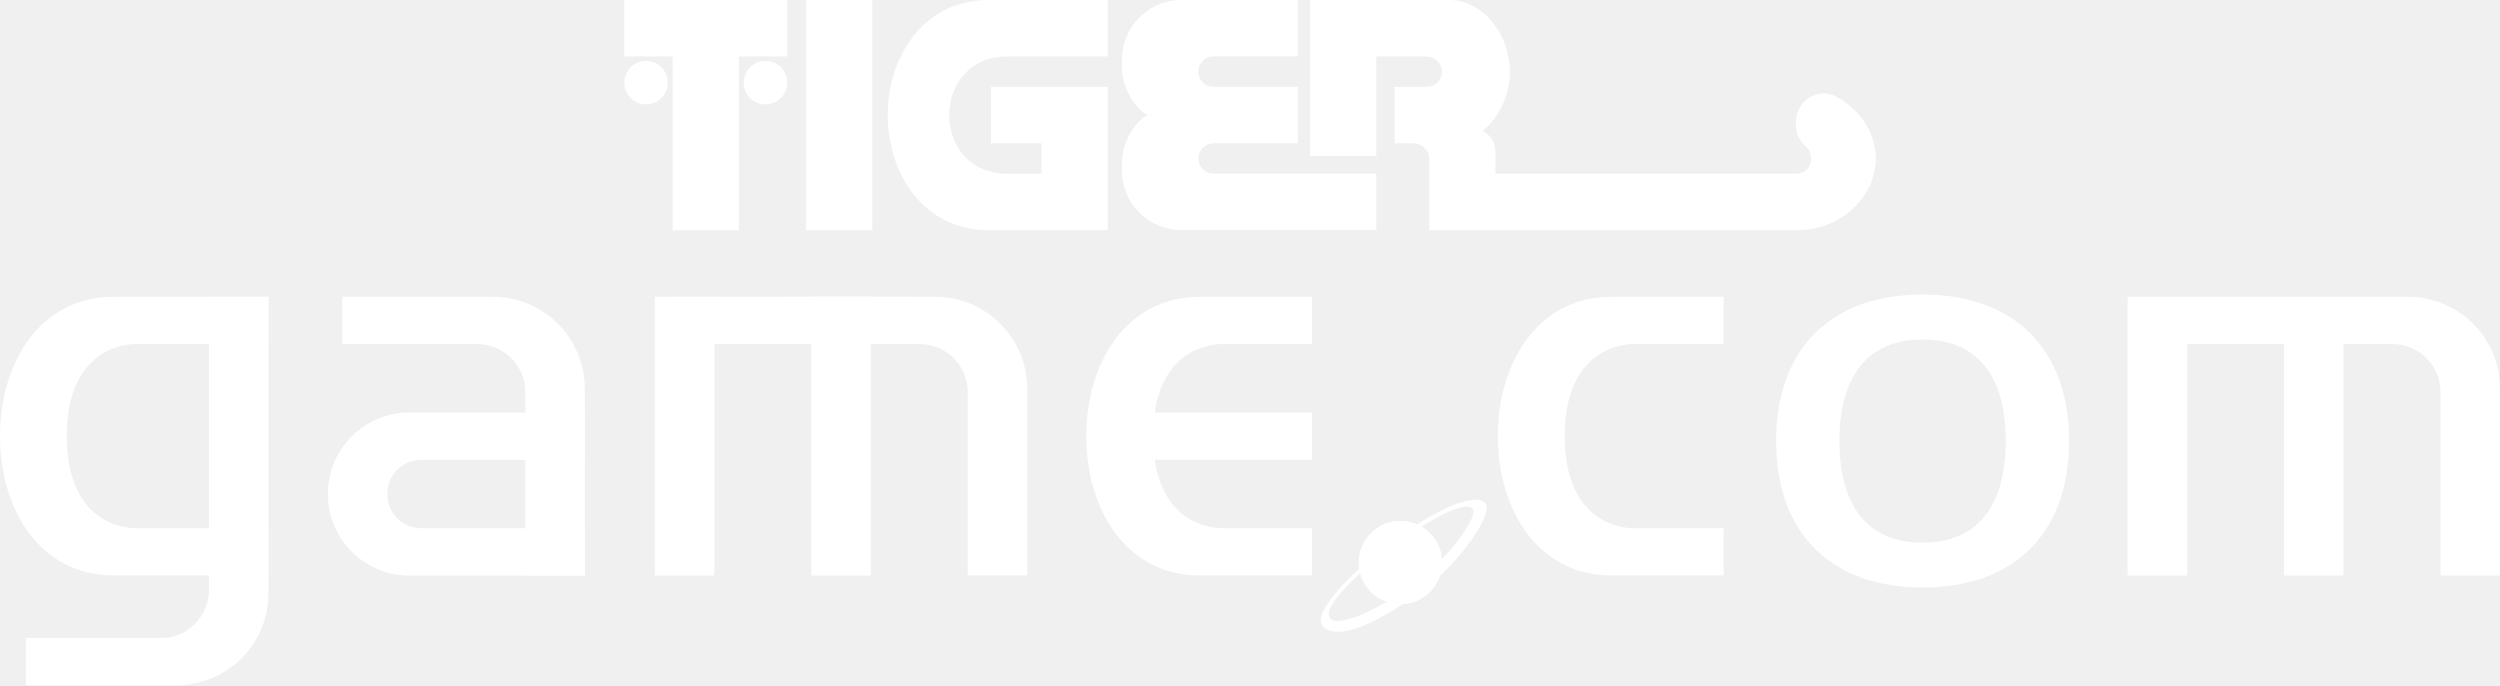
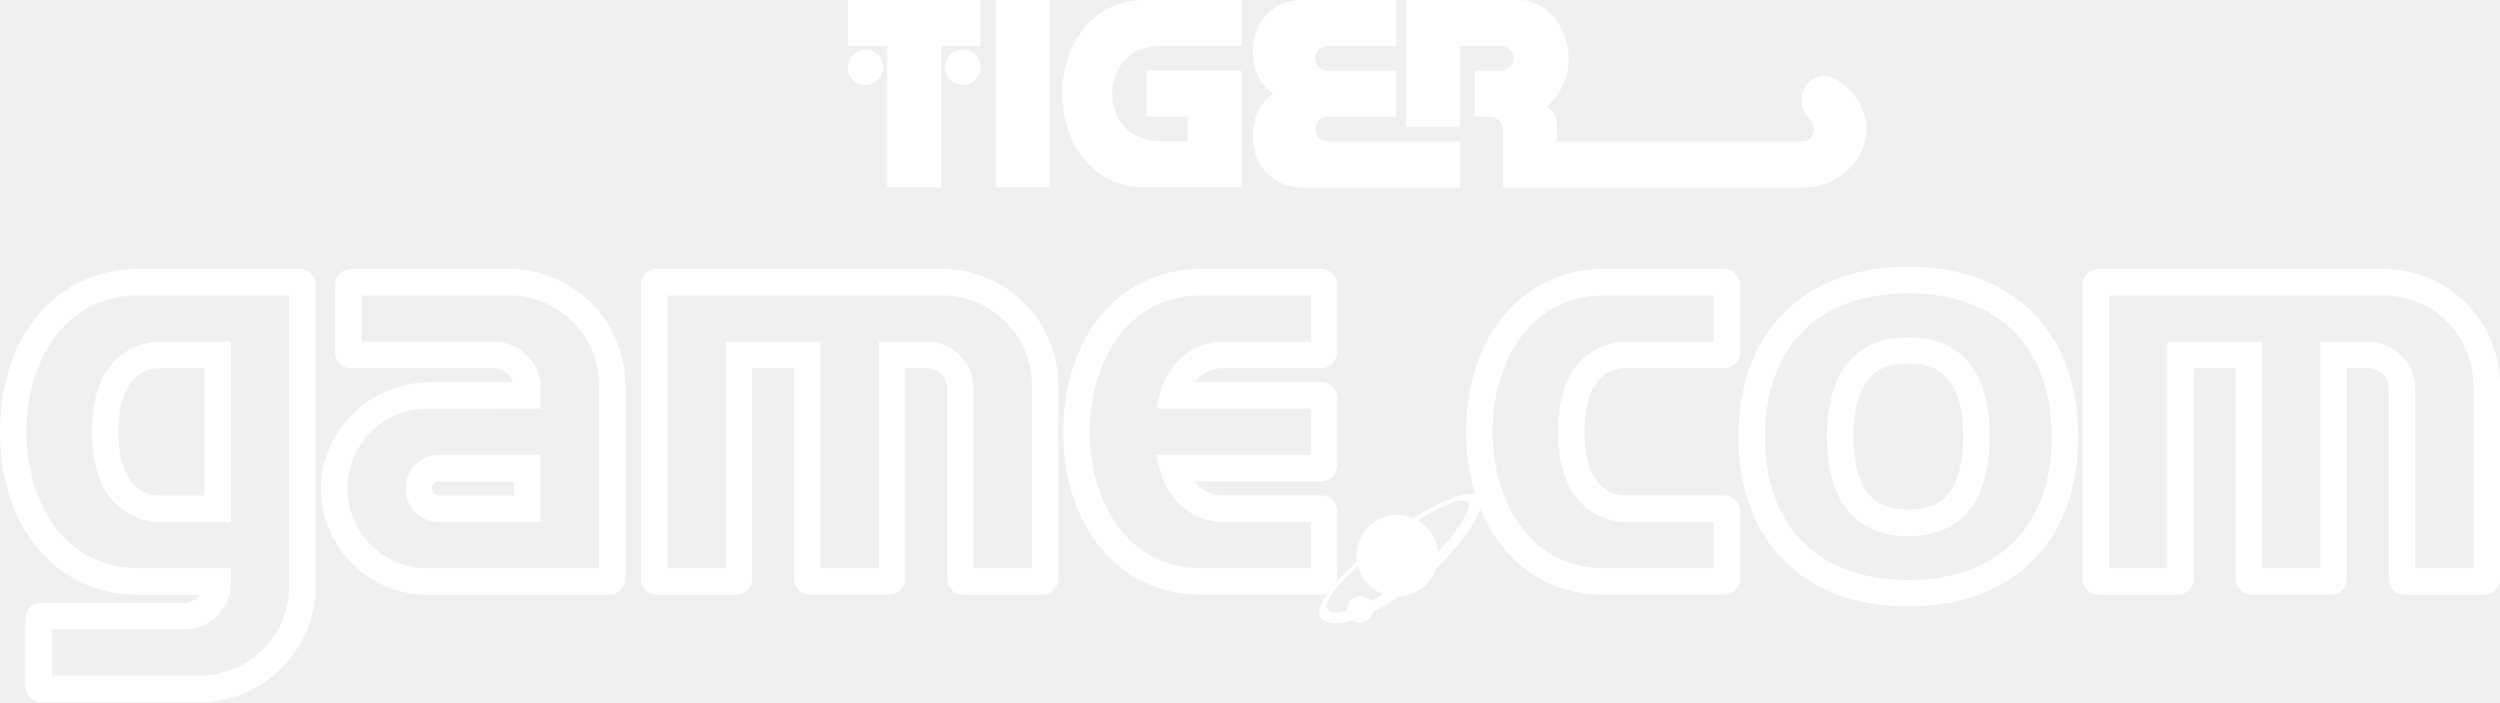
- <svg xmlns="http://www.w3.org/2000/svg" version="1.1" id="Layer_1" x="0px" y="0px" viewBox="0 0 3840 1052.6" style="enable-background:new 0 0 3840 1052.6;">
-   <style type="text/css">
- 	.st0{fill:#FF0000;}
- 	.st1{fill:#A7A9AC;}
- 	.st2{fill:#0072BC;}
- 	.st3{fill:#FFFFFF;}
- 	.st4{fill:#C4C4C4;}
+ <svg xmlns="http://www.w3.org/2000/svg" version="1.1" id="Layer_1" x="0px" y="0px" viewBox="0 0 3840 1078.5" style="enable-background:new 0 0 3840 1078.5;" xml:space="preserve">
+   <defs id="defs67">
+     <clipPath clipPathUnits="userSpaceOnUse" id="clipPath1633">
+       <path d="m 211.7,453.8 c -111.7,0 -171,100.1 -171,209.5 0,109.4 59.3,209.5 171,209.5 h 143 v 22 c 0,39.6 -32.4,71.9 -71.9,71.9 H 79.6 v 71.1 h 226.3 c 76.4,0 138.3,-61.9 138.3,-138.3 V 872.7 801.6 524.9 453.8 h -89.4 z m 143,347.9 c -41.7,0 -87.2,0 -110.9,0 -17.2,0 -102.7,-8.5 -102.7,-138.4 0,-129.9 85.4,-138.4 102.7,-138.4 23.7,0 69.2,0 110.9,0 z" id="path1635" style="display:none" />
+       <path id="lpe_path-effect1637" class="powerclip" d="m -5,408.1 h 494.9 v 675.5 H -5 Z m 216.7,45.7 c -111.7,0 -171,100.1 -171,209.5 0,109.4 59.3,209.5 171,209.5 h 143 v 22 c 0,39.6 -32.4,71.9 -71.9,71.9 H 79.6 v 71.1 h 226.3 c 76.4,0 138.3,-61.9 138.3,-138.3 V 872.7 801.6 524.9 453.8 h -89.4 z m 143,347.9 V 524.9 c -41.7,0 -87.2,0 -110.9,0 -17.3,0 -102.7,8.5 -102.7,138.4 0,129.9 85.5,138.4 102.7,138.4 23.7,0 69.2,0 110.9,0 z" />
+     </clipPath>
+     <clipPath clipPathUnits="userSpaceOnUse" id="clipPath1641">
+       <path d="m 757.2,627.8 h -101 c -67.7,0 -122.5,54.9 -122.5,122.5 0,67.7 54.9,122.5 122.5,122.5 h 174.4 v 0 H 920 v 0 0 -71.1 0 -102.9 0 -71.1 0 V 592 C 920,515.6 858.1,453.7 781.7,453.7 H 555.4 v 71.1 h 203.2 c 39.6,0 71.9,32.4 71.9,71.9 v 30.9 h -73.3 m 73.3,174.1 H 673.9 c -28.1,0 -50.8,-22.8 -50.8,-50.8 v -1.3 c 0,-28.1 22.7,-50.8 50.8,-50.8 h 156.6 z" id="path1643" style="display:none" />
+       <path id="lpe_path-effect1645" class="powerclip" d="M 487.879,408.1 H 965.6 V 918.5 H 487.879 Z M 757.2,627.8 h -101 c -67.7,0 -122.5,54.9 -122.5,122.5 0,67.7 54.9,122.5 122.5,122.5 h 174.4 v 0 H 920 v 0 0 -71.1 0 -102.9 0 -71.1 0 V 592 C 920,515.6 858.1,453.7 781.7,453.7 H 555.4 v 71.1 h 203.2 c 39.6,0 71.9,32.4 71.9,71.9 v 30.9 h -73.3 m 73.3,174.1 V 698.8 H 673.9 c -28.1,0 -50.8,22.7 -50.8,50.8 v 1.3 c 0,28 22.7,50.8 50.8,50.8 z" />
+     </clipPath>
+     <clipPath clipPathUnits="userSpaceOnUse" id="clipPath2377">
+       <path d="m 1446.8,453.8 h -36.5 -60.4 -89.4 -39.9 -105.8 v 0 h -89.4 v 419 h 89.4 V 524.9 h 105.8 39.9 v 347.9 h 89.4 V 524.9 h 60.4 13.4 c 39.6,0 71.9,32.4 71.9,71.9 v 276 H 1585 V 592.1 c 0.1,-76.4 -61.8,-138.3 -138.2,-138.3 z" id="path2379" style="display:none" />
+       <path id="lpe_path-effect2381" class="powerclip" d="m 979.5,408.1 h 651.2 V 918.5 H 979.5 Z m 467.3,45.7 h -36.5 -60.4 -89.4 -39.9 -105.8 v 0 h -89.4 v 419 h 89.4 V 524.9 h 105.8 39.9 v 347.9 h 89.4 V 524.9 h 60.4 13.4 c 39.6,0 71.9,32.4 71.9,71.9 v 276 H 1585 V 592.1 c 0.1,-76.4 -61.8,-138.3 -138.2,-138.3 z" />
+     </clipPath>
+     <clipPath clipPathUnits="userSpaceOnUse" id="clipPath2385">
+       <path d="m 1877.1,524.9 c 50.5,0 136.3,0 136.3,0 V 453.8 H 1845 c -111.7,0 -171,100.1 -171,209.5 0,109.4 59.3,209.5 171,209.5 h 168.4 v -71.1 c 0,0 -85.8,0 -136.3,0 -15.5,0 -86.2,-7 -100.2,-102.9 h 236.5 v -71.1 h -236.5 c 14,-95.9 84.7,-102.8 100.2,-102.8 z" id="path2387" style="display:none" />
+       <path id="lpe_path-effect2389" class="powerclip" d="M 1628.2,408.1 H 2059 v 510.4 h -430.8 z m 248.9,116.8 c 50.5,0 136.3,0 136.3,0 V 453.8 H 1845 c -111.7,0 -171,100.1 -171,209.5 0,109.4 59.3,209.5 171,209.5 h 168.4 v -71.1 c 0,0 -85.8,0 -136.3,0 -15.5,0 -86.2,-7 -100.2,-102.9 h 236.5 v -71.1 h -236.5 c 14,-95.9 84.7,-102.8 100.2,-102.8 z" />
+     </clipPath>
+     <clipPath clipPathUnits="userSpaceOnUse" id="clipPath3121">
+       <path d="m 2274.9,765.7 c -11.9,-20.6 -76.1,6.6 -144.4,58.5 -68.3,51.9 -119.5,108.9 -99.9,126.2 24.3,21.4 87,-8.8 152,-57.8 56.3,-42.5 101.2,-111.5 92.3,-126.9 z m -103.8,116.1 c -56.3,42.6 -115.1,67.6 -129.2,56.9 -17.6,-13.4 31.3,-62.7 90.5,-107.8 59.2,-45 114.6,-73 123.2,-57.5 6.4,11.7 -35.6,71.5 -84.5,108.4 z" id="path3123" />
+     </clipPath>
+     <clipPath clipPathUnits="userSpaceOnUse" id="clipPath3137">
+       <path d="m 2393.1,663.3 c 0,-129.9 85.4,-138.4 102.7,-138.4 50.5,0 136.3,0 136.3,0 v -71.1 h -168.4 c -111.7,0 -171,100.1 -171,209.5 0,109.4 59.3,209.5 171,209.5 h 168.4 v -71.1 c 0,0 -85.8,0 -136.3,0 -17.2,0 -102.7,-8.5 -102.7,-138.4 z" id="path3139" style="display:none" />
+       <path id="lpe_path-effect3141" class="powerclip" d="m 2247,408.1 h 430.8 V 918.5 H 2247 Z m 146.1,255.2 c 0,-129.9 85.4,-138.4 102.7,-138.4 50.5,0 136.3,0 136.3,0 v -71.1 h -168.4 c -111.7,0 -171,100.1 -171,209.5 0,109.4 59.3,209.5 171,209.5 h 168.4 v -71.1 c 0,0 -85.8,0 -136.3,0 -17.2,0 -102.7,-8.5 -102.7,-138.4 z" />
+     </clipPath>
+     <clipPath clipPathUnits="userSpaceOnUse" id="clipPath3145">
+       <path d="m 2931.2,450.5 c -134.6,0 -220.2,78.7 -220.2,220.2 0,141.5 85.6,220.2 220.2,220.2 134.6,0 220.2,-78.7 220.2,-220.2 0,-141.5 -85.6,-220.2 -220.2,-220.2 z m 0,372.9 c -84.2,0 -125,-56.9 -125,-152.7 0,-95.8 40.8,-152.7 125,-152.7 84.2,0 125,56.9 125,152.7 -0.1,95.8 -40.8,152.7 -125,152.7 z" id="path3147" style="display:none" />
+       <path id="lpe_path-effect3149" class="powerclip" d="m 2665.3,404.7 h 531.8 v 531.8 h -531.8 z m 265.9,45.8 c -134.6,0 -220.2,78.7 -220.2,220.2 0,141.5 85.6,220.2 220.2,220.2 134.6,0 220.2,-78.7 220.2,-220.2 0,-141.5 -85.6,-220.2 -220.2,-220.2 z m 0,372.9 c 84.2,0 124.9,-56.9 125,-152.7 0,-95.8 -40.8,-152.7 -125,-152.7 -84.2,0 -125,56.9 -125,152.7 0,95.8 40.8,152.7 125,152.7 z" />
+     </clipPath>
+     <clipPath clipPathUnits="userSpaceOnUse" id="clipPath3881">
+       <path d="m 3661,453.8 h -421.5 v 419 h 89.4 V 524.9 h 145.7 V 872.8 H 3564 V 524.9 h 73.8 c 39.6,0 71.9,32.4 71.9,71.9 v 276 h 89.4 V 592.1 c 0.2,-76.4 -61.7,-138.3 -138.1,-138.3 z" id="path3883" style="display:none" />
+       <path id="lpe_path-effect3885" class="powerclip" d="M 3193.8,408.1 H 3845 v 510.4 h -651.2 z m 467.2,45.7 h -421.5 v 419 h 89.4 V 524.9 h 145.7 V 872.8 H 3564 V 524.9 h 73.8 c 39.6,0 71.9,32.4 71.9,71.9 v 276 h 89.4 V 592.1 c 0.2,-76.4 -61.7,-138.3 -138.1,-138.3 z" />
+     </clipPath>
+   </defs>
+   <style type="text/css" id="style2">
+ 	.st0{fill:#CDD4D6;}
+ 	.st1{fill:#FF0000;}
+ 	.st2{fill:#A8A8A8;}
</style>
-   <rect x="1178.2" y="307.5" transform="matrix(0, 1, -1, 0, 1706.721, -722.3747)" width="72.6" height="369.4" style="fill: rgb(255, 255, 255);" />
-   <path d="M 412.2 455.9 L 320.8 455.9 L 320.8 906.5 C 320.8 946.9 287.7 980 247.3 980 L 39.8 980 L 39.8 1052.6 L 271 1052.6 C 349 1052.6 412.3 989.4 412.3 911.3 L 412.3 455.9 L 412.2 455.9 Z" style="fill: rgb(255, 255, 255);" />
-   <path d="M 1577.8 883.9 L 1486.4 883.9 L 1486.4 602 C 1486.4 561.6 1453.3 528.5 1412.9 528.5 L 1205.3 528.5 L 1205.3 455.9 L 1436.5 455.9 C 1514.5 455.9 1577.8 519.1 1577.8 597.2 L 1577.8 883.9 Z" style="fill: rgb(255, 255, 255);" />
-   <path d="M 898.3 883.9 L 806.9 883.9 L 806.9 602 C 806.9 561.6 773.8 528.5 733.4 528.5 L 525.8 528.5 L 525.8 455.9 L 757 455.9 C 835 455.9 898.3 519.1 898.3 597.2 L 898.3 883.9 Z" style="fill: rgb(255, 255, 255);" />
-   <rect x="1838.5" y="529.3" transform="matrix(0, 1, -1, 0, 2544.672, -1204.866)" width="72.6" height="281.2" style="fill: rgb(255, 255, 255);" />
-   <path d="M 898.3 706.2 L 898.3 633.6 L 628.8 633.6 C 559.7 633.6 503.6 689.6 503.6 758.8 C 503.6 827.9 559.6 884 628.8 884 L 898.3 884 L 898.3 811.4 L 646.9 811.4 C 618.2 811.4 595 788.2 595 759.5 L 595 758.2 C 595 729.5 618.2 706.3 646.9 706.3 L 898.3 706.3 L 898.3 706.2 Z" style="fill: rgb(255, 255, 255);" />
-   <rect x="1246.2" y="455.9" width="91.4" height="428.1" style="fill: rgb(255, 255, 255);" />
-   <rect x="1005.9" y="455.9" width="91.4" height="428.1" style="fill: rgb(255, 255, 255);" />
-   <path d="M 3698.7 455.9 L 3268 455.9 L 3268 884 L 3359.4 884 L 3359.4 528.5 L 3508.3 528.5 L 3508.3 884 L 3599.7 884 L 3599.7 528.5 L 3675.1 528.5 C 3715.5 528.5 3748.6 561.6 3748.6 602 L 3748.6 884 L 3840 884 L 3840 597.1 C 3840 519.1 3776.8 455.9 3698.7 455.9 Z" style="fill: rgb(255, 255, 255);" />
-   <path d="M 207.5 528.5 C 259.1 528.5 412.2 528.5 412.2 528.5 L 412.2 455.9 L 174.7 455.9 C 60.6 455.9 0 558.2 0 669.9 C 0 781.6 60.6 883.9 174.7 883.9 L 412.2 883.9 L 412.2 811.3 C 412.2 811.3 259.1 811.3 207.5 811.3 C 189.9 811.3 102.6 802.6 102.6 669.9 C 102.6 537.2 189.9 528.5 207.5 528.5 Z" style="fill: rgb(255, 255, 255);" />
-   <path d="M 1876.1 528.5 C 1927.7 528.5 2015.3 528.5 2015.3 528.5 L 2015.3 455.9 L 1843.2 455.9 C 1729.1 455.9 1668.5 558.2 1668.5 669.9 C 1668.5 781.6 1729.1 883.9 1843.2 883.9 L 2015.3 883.9 L 2015.3 811.3 C 2015.3 811.3 1927.6 811.3 1876.1 811.3 C 1858.5 811.3 1771.2 802.6 1771.2 669.9 C 1771.2 537.2 1858.5 528.5 1876.1 528.5 Z" style="fill: rgb(255, 255, 255);" />
-   <path d="M 2508.3 528.5 C 2559.9 528.5 2647.5 528.5 2647.5 528.5 L 2647.5 455.9 L 2475.4 455.9 C 2361.3 455.9 2300.7 558.2 2300.7 669.9 C 2300.7 781.6 2361.3 883.9 2475.4 883.9 L 2647.5 883.9 L 2647.5 811.3 C 2647.5 811.3 2559.8 811.3 2508.3 811.3 C 2490.7 811.3 2403.4 802.6 2403.4 669.9 C 2403.4 537.2 2490.7 528.5 2508.3 528.5 Z" style="fill: rgb(255, 255, 255);" />
-   <path d="M 2953.1 452.4 C 2815.5 452.4 2728.1 532.9 2728.1 677.4 C 2728.1 821.9 2815.5 902.4 2953.1 902.4 C 3090.7 902.4 3178.1 822 3178.1 677.4 C 3178 532.9 3090.6 452.4 2953.1 452.4 Z M 2953.1 833.5 C 2867.1 833.5 2825.4 775.3 2825.4 677.5 C 2825.4 579.6 2867.1 521.5 2953.1 521.5 C 3039.1 521.5 3080.8 579.7 3080.8 677.5 C 3080.7 775.3 3039.1 833.5 2953.1 833.5 Z" style="fill: rgb(255, 255, 255);" />
-   <circle class="st0" cx="2151.1" cy="864.1" r="63.9" style="fill: rgb(255, 255, 255);" />
-   <path d="M 2198.3 821 C 2208.7 832.4 2215 847.5 2215 864 C 2215 899.3 2186.4 927.9 2151.1 927.9 C 2127.4 927.9 2106.7 915 2095.7 895.8" style="fill: rgb(255, 255, 255);" />
-   <path class="st1" d="M 2282.6 774.5 C 2270.5 753.5 2204.8 781.2 2135.1 834.3 C 2065.4 887.4 2013 945.6 2033 963.2 C 2057.8 985.1 2121.9 954.3 2188.3 904.2 C 2245.8 860.8 2291.6 790.2 2282.6 774.5 Z M 2176.6 893.2 C 2119 936.7 2059 962.3 2044.6 951.3 C 2026.6 937.7 2076.6 887.2 2137.1 841.2 C 2197.6 795.2 2254.2 766.6 2262.9 782.5 C 2269.4 794.3 2226.5 855.5 2176.6 893.2 Z" style="fill: rgb(255, 255, 255);" />
-   <path d="M 2095.7 895.9 C 2090.3 886.5 2087.2 875.7 2087.2 864.1 C 2087.2 828.8 2115.8 800.2 2151.1 800.2 C 2169.8 800.2 2186.6 808.2 2198.3 821.1" style="fill: rgb(255, 255, 255);" />
-   <rect x="1238.2" class="st0" width="101.7" height="353.6" style="fill: rgb(255, 255, 255);" />
-   <polygon class="st0" points="958.9 86.7 1033.2 86.7 1033.2 87.8 1033.2 351.4 1033.2 353.6 1134.9 353.6 1134.9 351.4 1134.9 87.8 1134.9 86.7 1209.2 86.7 1209.2 0 958.9 0" style="fill: rgb(255, 255, 255);" />
-   <path class="st0" d="M 1518.7 0 C 1417.4 0 1363.5 88.4 1363.5 176.8 C 1363.5 265.2 1417.5 353.6 1518.7 353.6 C 1518.7 339.1 1518.7 353.6 1518.7 353.6 L 1701.5 353.6 L 1701.5 351.4 L 1701.5 266.9 L 1701.5 220.1 L 1701.5 133.4 L 1522.1 133.4 L 1522.1 220.1 L 1599.8 220.1 L 1599.8 266.9 L 1548 266.9 C 1548 266.9 1548 266.9 1548 266.9 C 1427.9 266.9 1427.9 86.7 1548 86.7 L 1701.5 86.7 L 1701.5 0 L 1518.7 0 C 1518.7 0 1518.7 14.5 1518.7 0 Z" style="fill: rgb(255, 255, 255);" />
-   <path class="st0" d="M 2820.7 148.5 C 2792.5 133.5 2758.6 154.9 2758.6 186.8 C 2758.6 189 2758.6 191.2 2758.6 193.4 C 2758.6 206 2764.9 217.3 2774.3 225.6 C 2788.3 238 2783 266.8 2758.6 266.8 L 2297 266.8 L 2297 233 C 2297 219 2289 206.9 2277.4 201 C 2303.1 180.2 2319.2 145.1 2319.2 110.1 C 2319.2 55.1 2279.9 0 2225.4 0 L 2063 0 L 2012.2 0 L 2012.2 239.5 L 2113.9 239.5 L 2113.9 86.7 L 2190.1 86.7 C 2202.8 86.7 2214.1 96.2 2214.8 108.8 C 2215.5 122.3 2204.8 133.4 2191.5 133.4 L 2142 133.4 L 2142 220.1 L 2170.6 220.1 C 2184.3 220.1 2195.4 231.2 2195.4 244.9 L 2195.4 353.6 L 2297.1 353.6 L 2758.7 353.6 C 2832.1 353.6 2881.3 298.6 2881.3 243.5 C 2881.1 206.1 2858.3 168.6 2820.7 148.5 Z" style="fill: rgb(255, 255, 255);" />
-   <path class="st0" d="M 1175.8 93.5 C 1157.4 93.5 1142.4 108.5 1142.4 126.9 C 1142.4 145.3 1157.4 160.3 1175.8 160.3 C 1194.2 160.3 1209.2 145.3 1209.2 126.9 C 1209.2 108.4 1194.2 93.5 1175.8 93.5 Z" style="fill: rgb(255, 255, 255);" />
-   <path class="st0" d="M 992.3 93.5 C 973.9 93.5 958.9 108.5 958.9 126.9 C 958.9 145.3 973.9 160.3 992.3 160.3 C 1010.7 160.3 1025.7 145.3 1025.7 126.9 C 1025.7 108.4 1010.8 93.5 992.3 93.5 Z" style="fill: rgb(255, 255, 255);" />
-   <path class="st0" d="M 1840.6 243.5 C 1840.6 230.6 1851.1 220.1 1864 220.1 L 1993.5 220.1 L 1993.5 133.4 L 1864 133.4 C 1851.1 133.4 1840.6 122.9 1840.6 110 C 1840.6 97.1 1851.1 86.6 1864 86.6 L 1993.5 86.6 L 1993.5 0 L 1831.3 0 L 1814.6 0 C 1764.2 0 1723.4 40.9 1723.4 91.2 L 1723.4 104.2 C 1723.4 144.3 1754.8 176.7 1764.7 176.7 C 1754.8 176.7 1723.4 209.2 1723.4 249.2 L 1723.4 262.2 C 1723.4 312.6 1764.2 353.4 1814.6 353.4 L 1831.3 353.4 L 2114 353.4 L 2114 266.7 L 1864.1 266.7 C 1851 266.9 1840.6 256.4 1840.6 243.5 Z" style="fill: rgb(255, 255, 255);" />
+   <g id="g62">
+     <g id="g42">
+       <path class="st2" d="M 3669.2,889.1 V 596.8 c 0,-17.3 -14,-31.3 -31.3,-31.3 h -33.1 V 889 c 0,13.5 -10.9,24.4 -24.4,24.4 h -122 c -13.5,0 -24.4,-10.9 -24.4,-24.4 V 565.6 h -64.4 v 323.5 c 0,13.5 -10.9,24.4 -24.4,24.4 h -122 c -13.5,0 -24.4,-10.9 -24.4,-24.4 V 437.5 c 0,-13.5 10.9,-24.4 24.4,-24.4 H 3661 c 98.8,0 179,80.1 179,179 v 297 c 0,13.5 -10.9,24.4 -24.4,24.4 h -122 c -13.5,0 -24.4,-10.9 -24.4,-24.4 z" id="path4" clip-path="url(#clipPath3881)" style="fill:#ffffff;fill-opacity:1" />
+       <path class="st2" d="M2199.8,941.4c13.9-8.5,25.7-20.2,34.2-34.1c0.1-0.2,0.2-0.4,0.3-0.6c2.1-3.4,4-7,5.7-10.7    c42.5-41.8,94.2-108.8,70.1-150.7c-10-17.3-28.6-27.3-50.9-27.3c-28.3,0-63.4,15.9-94.1,33.8c-5.5-1-11.1-1.6-16.8-1.7    c-0.7,0-1.4-0.1-2.1-0.1c-3.5,0-6.9,0.2-10.3,0.5c-1.1,0.1-2.1,0.3-3.1,0.5c-2.3,0.3-4.6,0.6-6.9,1.1c-1.3,0.3-2.6,0.6-3.9,1    c-1.9,0.5-3.8,0.9-5.7,1.5c-1.5,0.4-2.9,1-4.3,1.5c-1.7,0.6-3.3,1.1-4.9,1.8c-1.5,0.6-3,1.3-4.5,2c-1.4,0.7-2.9,1.3-4.3,2.1    c-1.6,0.8-3.1,1.7-4.6,2.6c-1.2,0.7-2.5,1.5-3.7,2.3c-1.6,1-3.1,2.1-4.6,3.2c-1.1,0.8-2.1,1.5-3.1,2.4c-1.6,1.2-3.1,2.5-4.5,3.9    c-0.9,0.8-1.7,1.5-2.6,2.4c-1.5,1.5-3,3-4.4,4.5c-0.7,0.8-1.4,1.5-2.1,2.3c-1.5,1.7-2.9,3.4-4.3,5.2c-0.5,0.7-1.1,1.4-1.6,2.1    c-1.4,1.9-2.7,3.9-4,5.9c-0.4,0.6-0.8,1.3-1.2,1.9c-1.3,2.2-2.5,4.3-3.6,6.6c-0.3,0.5-0.5,1.1-0.8,1.7c-1.1,2.4-2.2,4.8-3.2,7.3    c-0.2,0.5-0.3,0.9-0.5,1.4c-1,2.6-1.9,5.3-2.6,8c-0.1,0.3-0.2,0.7-0.3,1c-0.8,2.9-1.4,5.7-2,8.7c0,0.2-0.1,0.4-0.1,0.5    c-0.5,3.1-1,6.2-1.2,9.4c-31.6,31-56.6,64.3-57.7,93.2c-0.6,16.8,5.7,31.9,17.9,42.7c8.9,7.8,24.5,17.2,48.6,17.2c0,0,0,0,0,0    c7.2,0,14.9-0.9,23.1-2.6c4.5,1.1,9.2,1.7,14.1,1.7c21.5,0,40.4-11.2,51.3-28.1c7.6-4.2,15.5-9.1,23.6-14.2c0,0,0,0,0,0    c12.5-2.2,24.3-6.7,34.8-13.1C2199.3,941.7,2199.6,941.6,2199.8,941.4z" id="path6" clip-path="url(#clipPath3121)" style="fill:#ffffff;fill-opacity:1" />
+       <path class="st2" d="M 1454.9,889.1 V 596.8 c 0,-17.3 -14,-31.3 -31.3,-31.3 h -33.1 V 889 c 0,13.5 -10.9,24.4 -24.4,24.4 h -122 c -13.5,0 -24.4,-10.9 -24.4,-24.4 V 565.6 h -64.4 v 323.5 c 0,13.5 -10.9,24.4 -24.4,24.4 h -122 c -13.5,0 -24.4,-10.9 -24.4,-24.4 V 437.5 c 0,-13.5 10.9,-24.4 24.4,-24.4 h 437.8 c 98.8,0 179,80.1 179,179 v 297 c 0,13.5 -10.9,24.4 -24.4,24.4 h -122 c -13.4,0 -24.4,-10.9 -24.4,-24.4 z" id="path8" clip-path="url(#clipPath2377)" style="fill:#ffffff;fill-opacity:1" />
+       <path class="st2" d="m 656.1,913.5 c -89.1,0 -161.7,-71.7 -163.2,-160.4 -1.5,-91.3 76.2,-166 167.5,-166 h 127.8 c -4.1,-12.5 -15.9,-21.5 -29.7,-21.5 H 539.1 c -13.5,0 -24.4,-10.9 -24.4,-24.4 V 437.5 c 0,-13.5 10.9,-24.4 24.4,-24.4 h 242.5 c 98.8,0 179,80.1 179,179 v 297 c 0,13.5 -10.9,24.4 -24.4,24.4 z m 17.8,-174 c -5.6,0 -10.1,4.5 -10.1,10.1 v 1.3 c 0,5.6 4.5,10.1 10.1,10.1 h 115.9 v -21.5 z" id="path10" clip-path="url(#clipPath1641)" style="fill:#ffffff;fill-opacity:1" />
+       <path class="st2" d="M 38.9,1054.2 V 950.5 c 0,-13.5 10.9,-24.4 24.4,-24.4 h 219.5 c 10.2,0 19.3,-5 25,-12.6 H 211.6 C 87,913.5 0,810.6 0,663.3 0,516 87,413.1 211.7,413.1 h 248.8 c 13.5,0 24.4,10.9 24.4,24.4 v 462.1 c 0,98.8 -80.1,179 -179,179 H 63.3 c -13.4,-0.1 -24.4,-11 -24.4,-24.4 z M 243.8,565.6 c -14.5,0 -62,7 -62,97.7 0,90.7 47.4,97.7 62,97.7 H 314 V 565.6 Z" id="path12" clip-path="url(#clipPath1633)" style="fill:#ffffff;fill-opacity:1" />
+       <path class="st2" d="m 1844.9,913.5 c -124.6,0 -211.7,-102.9 -211.7,-250.2 0,-147.3 87.1,-250.2 211.7,-250.2 h 184.7 c 13.5,0 24.4,10.9 24.4,24.4 v 103.6 c 0,13.5 -10.9,24.4 -24.4,24.4 H 1877 c -7.7,0 -27.2,2.1 -42.2,21.5 h 194.8 c 13.5,0 24.4,10.9 24.4,24.4 V 715 c 0,13.5 -10.9,24.4 -24.4,24.4 h -194.8 c 15.1,19.4 34.5,21.5 42.2,21.5 h 152.6 c 13.5,0 24.4,10.9 24.4,24.4 v 103.6 c 0,13.5 -10.9,24.4 -24.4,24.4 h -184.7 z" id="path14" clip-path="url(#clipPath2385)" style="fill:#ffffff;fill-opacity:1" />
+       <path class="st2" d="M 2463.7,913.5 C 2339.1,913.5 2252,810.6 2252,663.3 2252,516 2339,413.1 2463.7,413.1 h 184.7 c 13.5,0 24.4,10.9 24.4,24.4 v 103.6 c 0,13.5 -10.9,24.4 -24.4,24.4 h -152.6 c -14.5,0 -62,7 -62,97.7 0,90.7 47.4,97.7 62,97.7 h 152.6 c 13.5,0 24.4,10.9 24.4,24.4 v 103.6 c 0,13.5 -10.9,24.4 -24.4,24.4 h -184.7 z" id="path16" clip-path="url(#clipPath3137)" style="fill:#ffffff;fill-opacity:1" />
+       <path class="st2" d="m 2931.2,931.5 c -160.9,0 -260.9,-100 -260.9,-260.9 0,-160.9 100,-260.9 260.9,-260.9 160.9,0 260.9,100 260.9,260.9 0,160.9 -100,260.9 -260.9,260.9 z m 0,-372.9 c -23.1,0 -84.3,0 -84.3,112 0,112 61.2,112 84.3,112 23.1,0 84.3,0 84.3,-112 -0.1,-112 -61.3,-112 -84.3,-112 z" id="path18" clip-path="url(#clipPath3145)" style="fill:#ffffff;fill-opacity:1" />
+       <circle cx="2146.2" cy="853.4" r="62.5" id="circle34" style="fill:#ffffff;fill-opacity:1" />
+       <path d="M2192.4,811.2c10.1,11.1,16.3,25.9,16.3,42.1c0,34.5-28,62.5-62.5,62.5c-23.2,0-43.5-12.6-54.3-31.4" id="path36" style="fill:#ffffff;fill-opacity:1" />
+       <circle cx="2089.3" cy="936.2" r="20.3" id="circle40" style="fill:#ffffff;fill-opacity:1" />
+     </g>
+     <g id="g60" style="fill:#ffffff;fill-opacity:1">
+       <g id="g58" style="fill:#ffffff;fill-opacity:1">
+         <rect x="1529.7" y="0" class="st1" width="82.8" height="287.8" id="rect44" style="fill:#ffffff;fill-opacity:1" />
+         <polygon class="st1" points="1302.3,70.6 1362.8,70.6 1362.8,71.5 1362.8,286.1 1362.8,287.8 1445.6,287.8 1445.6,286.1      1445.6,71.5 1445.6,70.6 1506.1,70.6 1506.1,0 1302.3,0    " id="polygon46" style="fill:#ffffff;fill-opacity:1" />
+         <path class="st1" d="M1758,0c-82.5,0-126.4,72-126.4,143.9s43.9,143.9,126.4,143.9c0-11.8,0,0,0,0h148.8v-1.8v-68.8v-38.1v-70.6     v0h-146v70.6h63.2v38.1h-42.2c0,0,0,0,0,0c-97.8,0-97.8-146.7,0-146.7l0,0h125V0H1758C1758,0,1758,11.8,1758,0z" id="path48" style="fill:#ffffff;fill-opacity:1" />
+         <path class="st1" d="M2818,120.9c-22.9-12.2-50.6,5.2-50.6,31.2c0,1.8,0,3.6,0,5.4c0,10.3,5.1,19.4,12.8,26.2     c11.4,10.1,7.1,33.6-12.8,33.6v0h-375.8v-27.5c0-11.4-6.5-21.2-16-26.1c20.9-17,34-45.5,34-74c0-44.8-32-89.6-76.4-89.6v0h-132.1     l0,0h-41.4v195h82.8V70.6h62c10.3,0,19.5,7.7,20.1,18c0.6,11-8.2,20.1-19,20.1h-40.3v70.6h23.3c11.1,0,20.2,9,20.2,20.2v88.5     h82.8l0,0h375.8l0,0c59.7,0,99.8-44.8,99.8-89.6C2867.2,167.8,2848.7,137.3,2818,120.9z" id="path50" style="fill:#ffffff;fill-opacity:1" />
+         <path class="st1" d="M1478.9,76.1c-15,0-27.2,12.2-27.2,27.2c0,15,12.2,27.2,27.2,27.2c15,0,27.2-12.2,27.2-27.2     C1506.1,88.3,1493.9,76.1,1478.9,76.1z" id="path52" style="fill:#ffffff;fill-opacity:1" />
+         <path class="st1" d="M1329.5,76.1c-15,0-27.2,12.2-27.2,27.2c0,15,12.2,27.2,27.2,27.2c15,0,27.2-12.2,27.2-27.2     C1356.7,88.3,1344.5,76.1,1329.5,76.1z" id="path54" style="fill:#ffffff;fill-opacity:1" />
+         <path class="st1" d="M2020.1,198.2c0-10.5,8.5-19,19-19h105.4v-70.6h-105.4c-10.5,0-19-8.5-19-19s8.5-19,19-19h105.4V0h-132.1     l0,0h-13.6c-41,0-74.3,33.3-74.3,74.3v10.6c0,32.6,25.6,59.1,33.6,59.1c-8,0-33.6,26.4-33.6,59.1v10.6c0,41,33.3,74.3,74.3,74.3     h13.6l0,0h230.1v-70.6h-203.5C2028.6,217.3,2020.1,208.8,2020.1,198.2z" id="path56" style="fill:#ffffff;fill-opacity:1" />
+       </g>
+     </g>
+   </g>
</svg>
